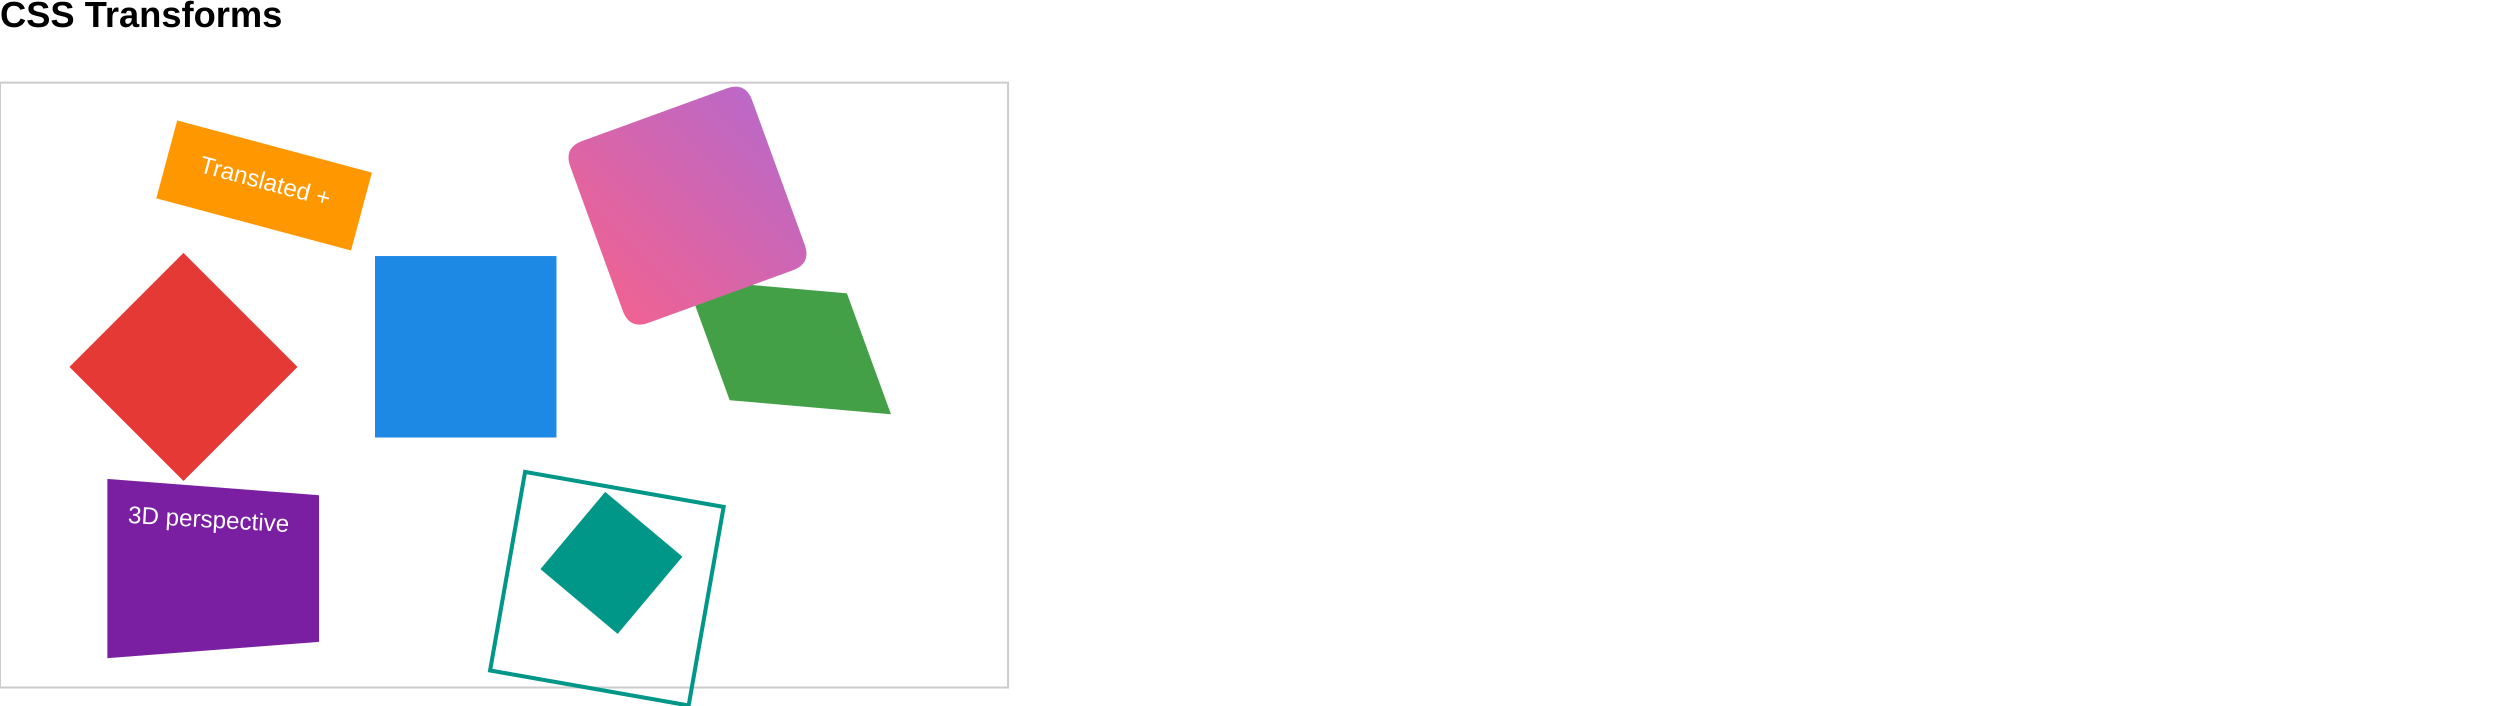
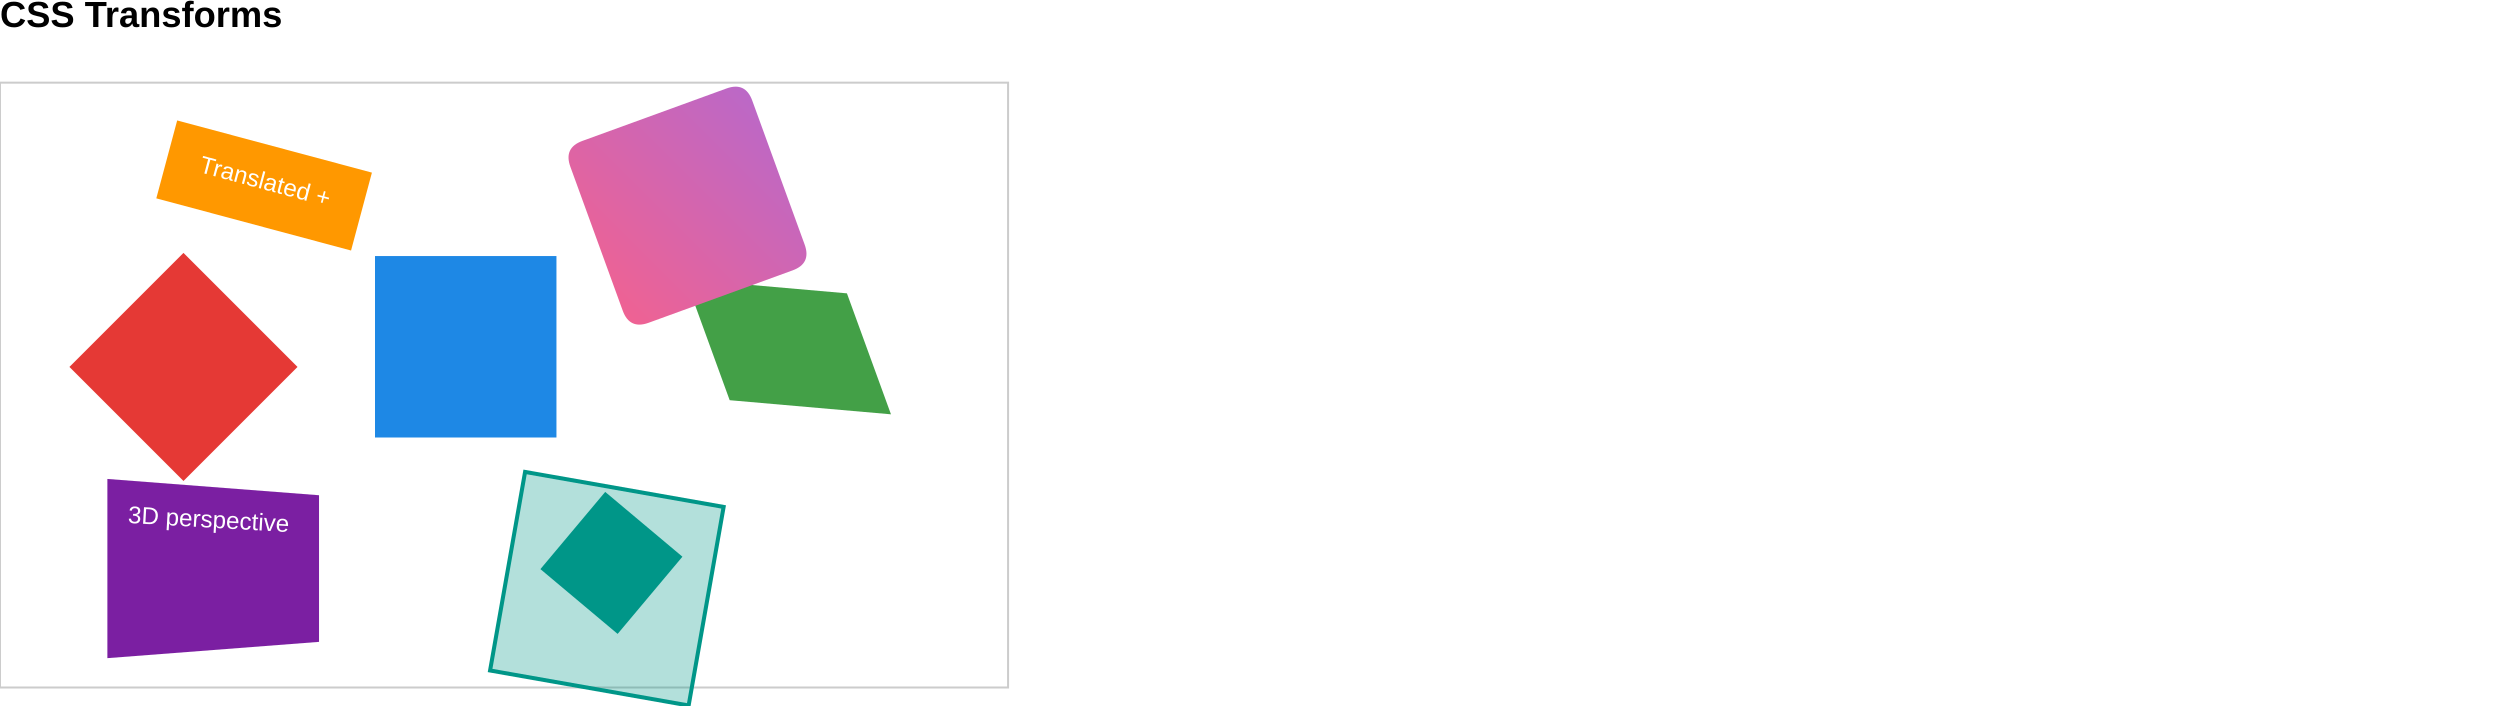
<svg xmlns="http://www.w3.org/2000/svg" width="1240" height="350" viewBox="0 0 1240 350">
  <defs>
    <linearGradient id="lg1" x1="279.48" y1="130.69" x2="369.69" y2="40.48" gradientUnits="userSpaceOnUse">
      <stop offset="0%" stop-color="rgb(240, 98, 146)" />
      <stop offset="100%" stop-color="rgb(186, 104, 200)" />
    </linearGradient>
  </defs>
  <text x="0" y="1.5" fill="rgb(0, 0, 0)" dominant-baseline="text-before-edge" font-weight="700" font-size="18px" font-family="Arial">CSS Transforms</text>
  <path d="M0,41 L500,41 L500,341 L0,341 Z" fill="none" stroke="rgb(204, 204, 204)" stroke-width="1" />
  <path d="M91,125.43 L147.57,182 L91,238.57 L34.43,182 Z" fill="rgb(229, 57, 53)" />
  <path d="M186,127 L276,127 L276,217 L186,217 Z" fill="rgb(30, 136, 229)" />
  <path d="M340.08,138.5 L420.08,145.5 L441.92,205.5 L361.92,198.5 Z" fill="rgb(67, 160, 71)" />
  <path d="M87.88,59.74 L184.47,85.62 L174.12,124.26 L77.53,98.38 Z" fill="rgb(255, 152, 0)" />
  <text x="100.4" y="77.59" fill="rgb(255, 255, 255)" dominant-baseline="text-before-edge" font-size="12px" font-family="Arial" transform="rotate(15,100.4,77.59)">Translated +</text>
  <text x="101.92" y="119.41" fill="rgb(255, 255, 255)" dominant-baseline="text-before-edge" font-size="12px" font-family="Arial" transform="rotate(15,101.92,119.41)">Rotated</text>
  <path d="M53.26,237.56 L158.24,245.64 L158.24,318.36 L53.26,326.44 Z" fill="rgb(123, 31, 162)" />
  <text x="63.76" y="251.45" fill="rgb(255, 255, 255)" dominant-baseline="text-before-edge" font-size="12px" font-family="Arial" transform="rotate(3.25,63.76,251.45)">3D perspective</text>
-   <path d="M260.44,234.08 L358.92,251.44 L341.56,349.92 L243.08,332.56 Z" fill="none" stroke="rgb(0, 150, 136)" stroke-width="2" />
+   <path d="M260.44,234.08 L358.92,251.44 L341.56,349.92 L243.08,332.56 Z" fill="rgba(0, 150, 136, 0.3)" stroke="rgb(0, 150, 136)" stroke-width="2" />
  <path d="M300.18,243.98 L338.48,276.12 L306.34,314.42 L268.04,282.28 Z" fill="rgb(0, 150, 136)" />
  <path d="M282.9,82.71 Q279.48,73.31 288.87,69.89 L360.29,43.9 Q369.69,40.48 373.11,49.87 L399.1,121.29 Q402.52,130.69 393.13,134.11 L321.71,160.1 Q312.31,163.52 308.89,154.13 Z" fill="url(#lg1)" />
</svg>
